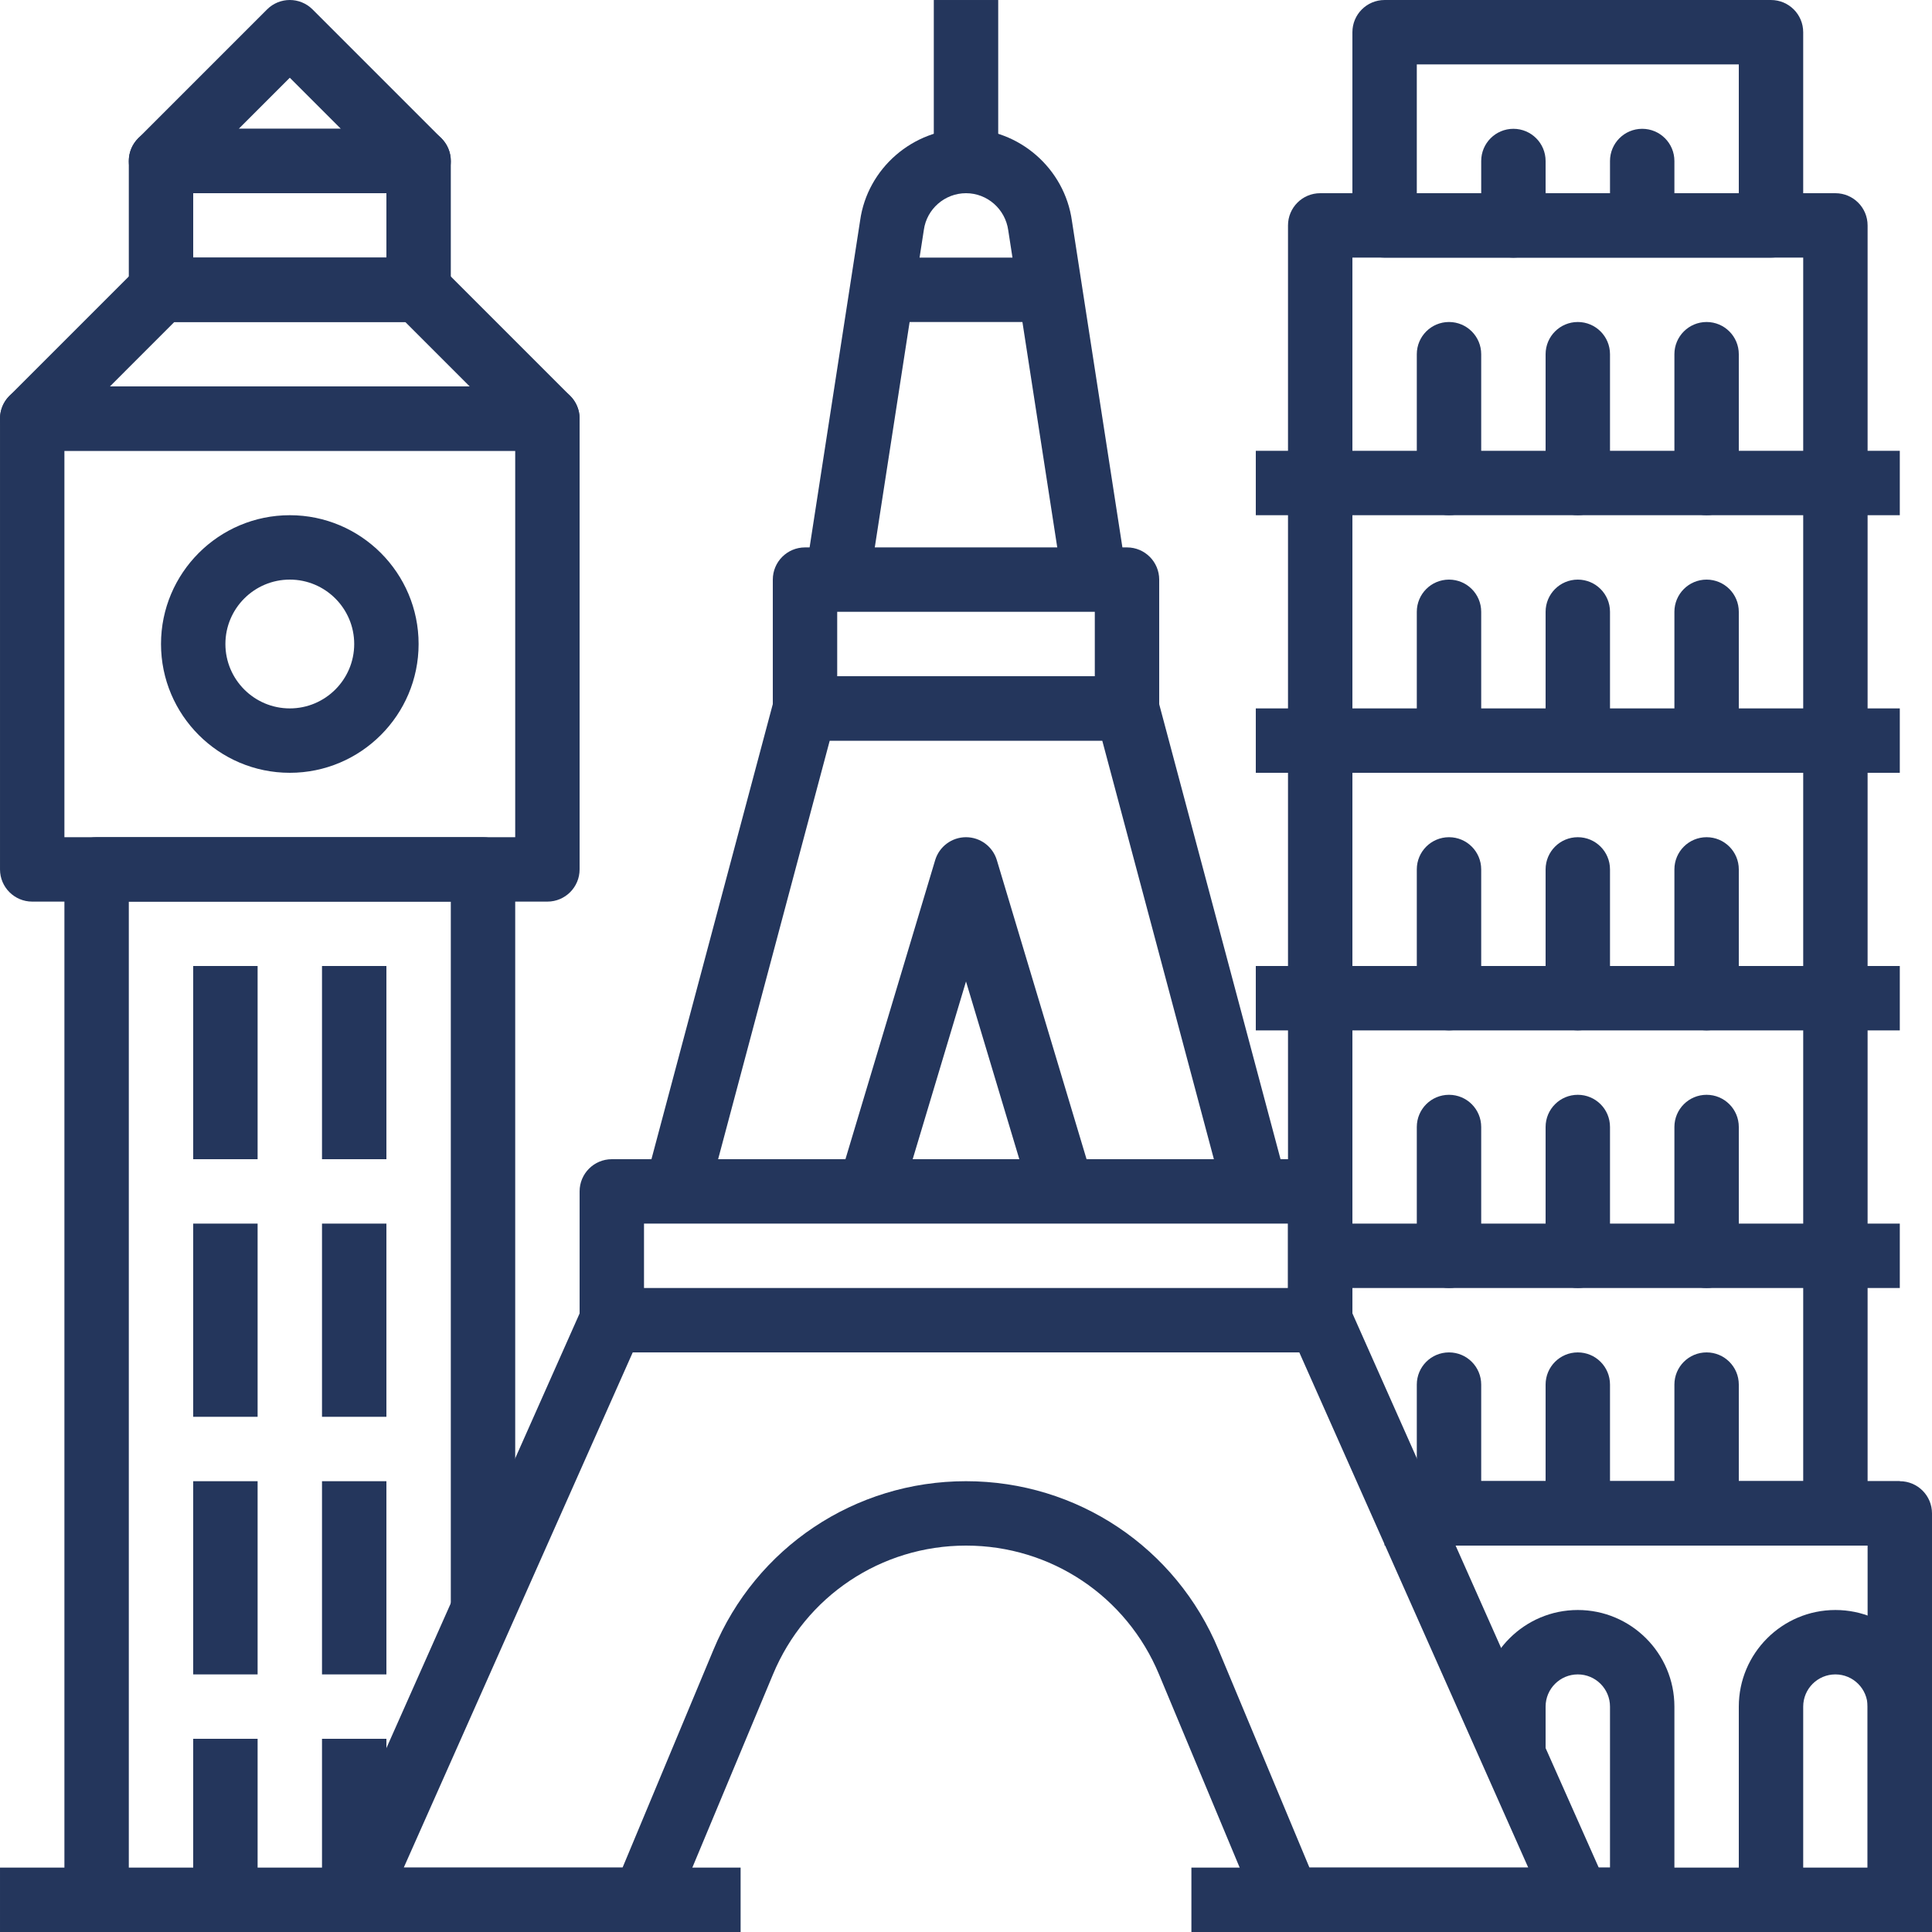
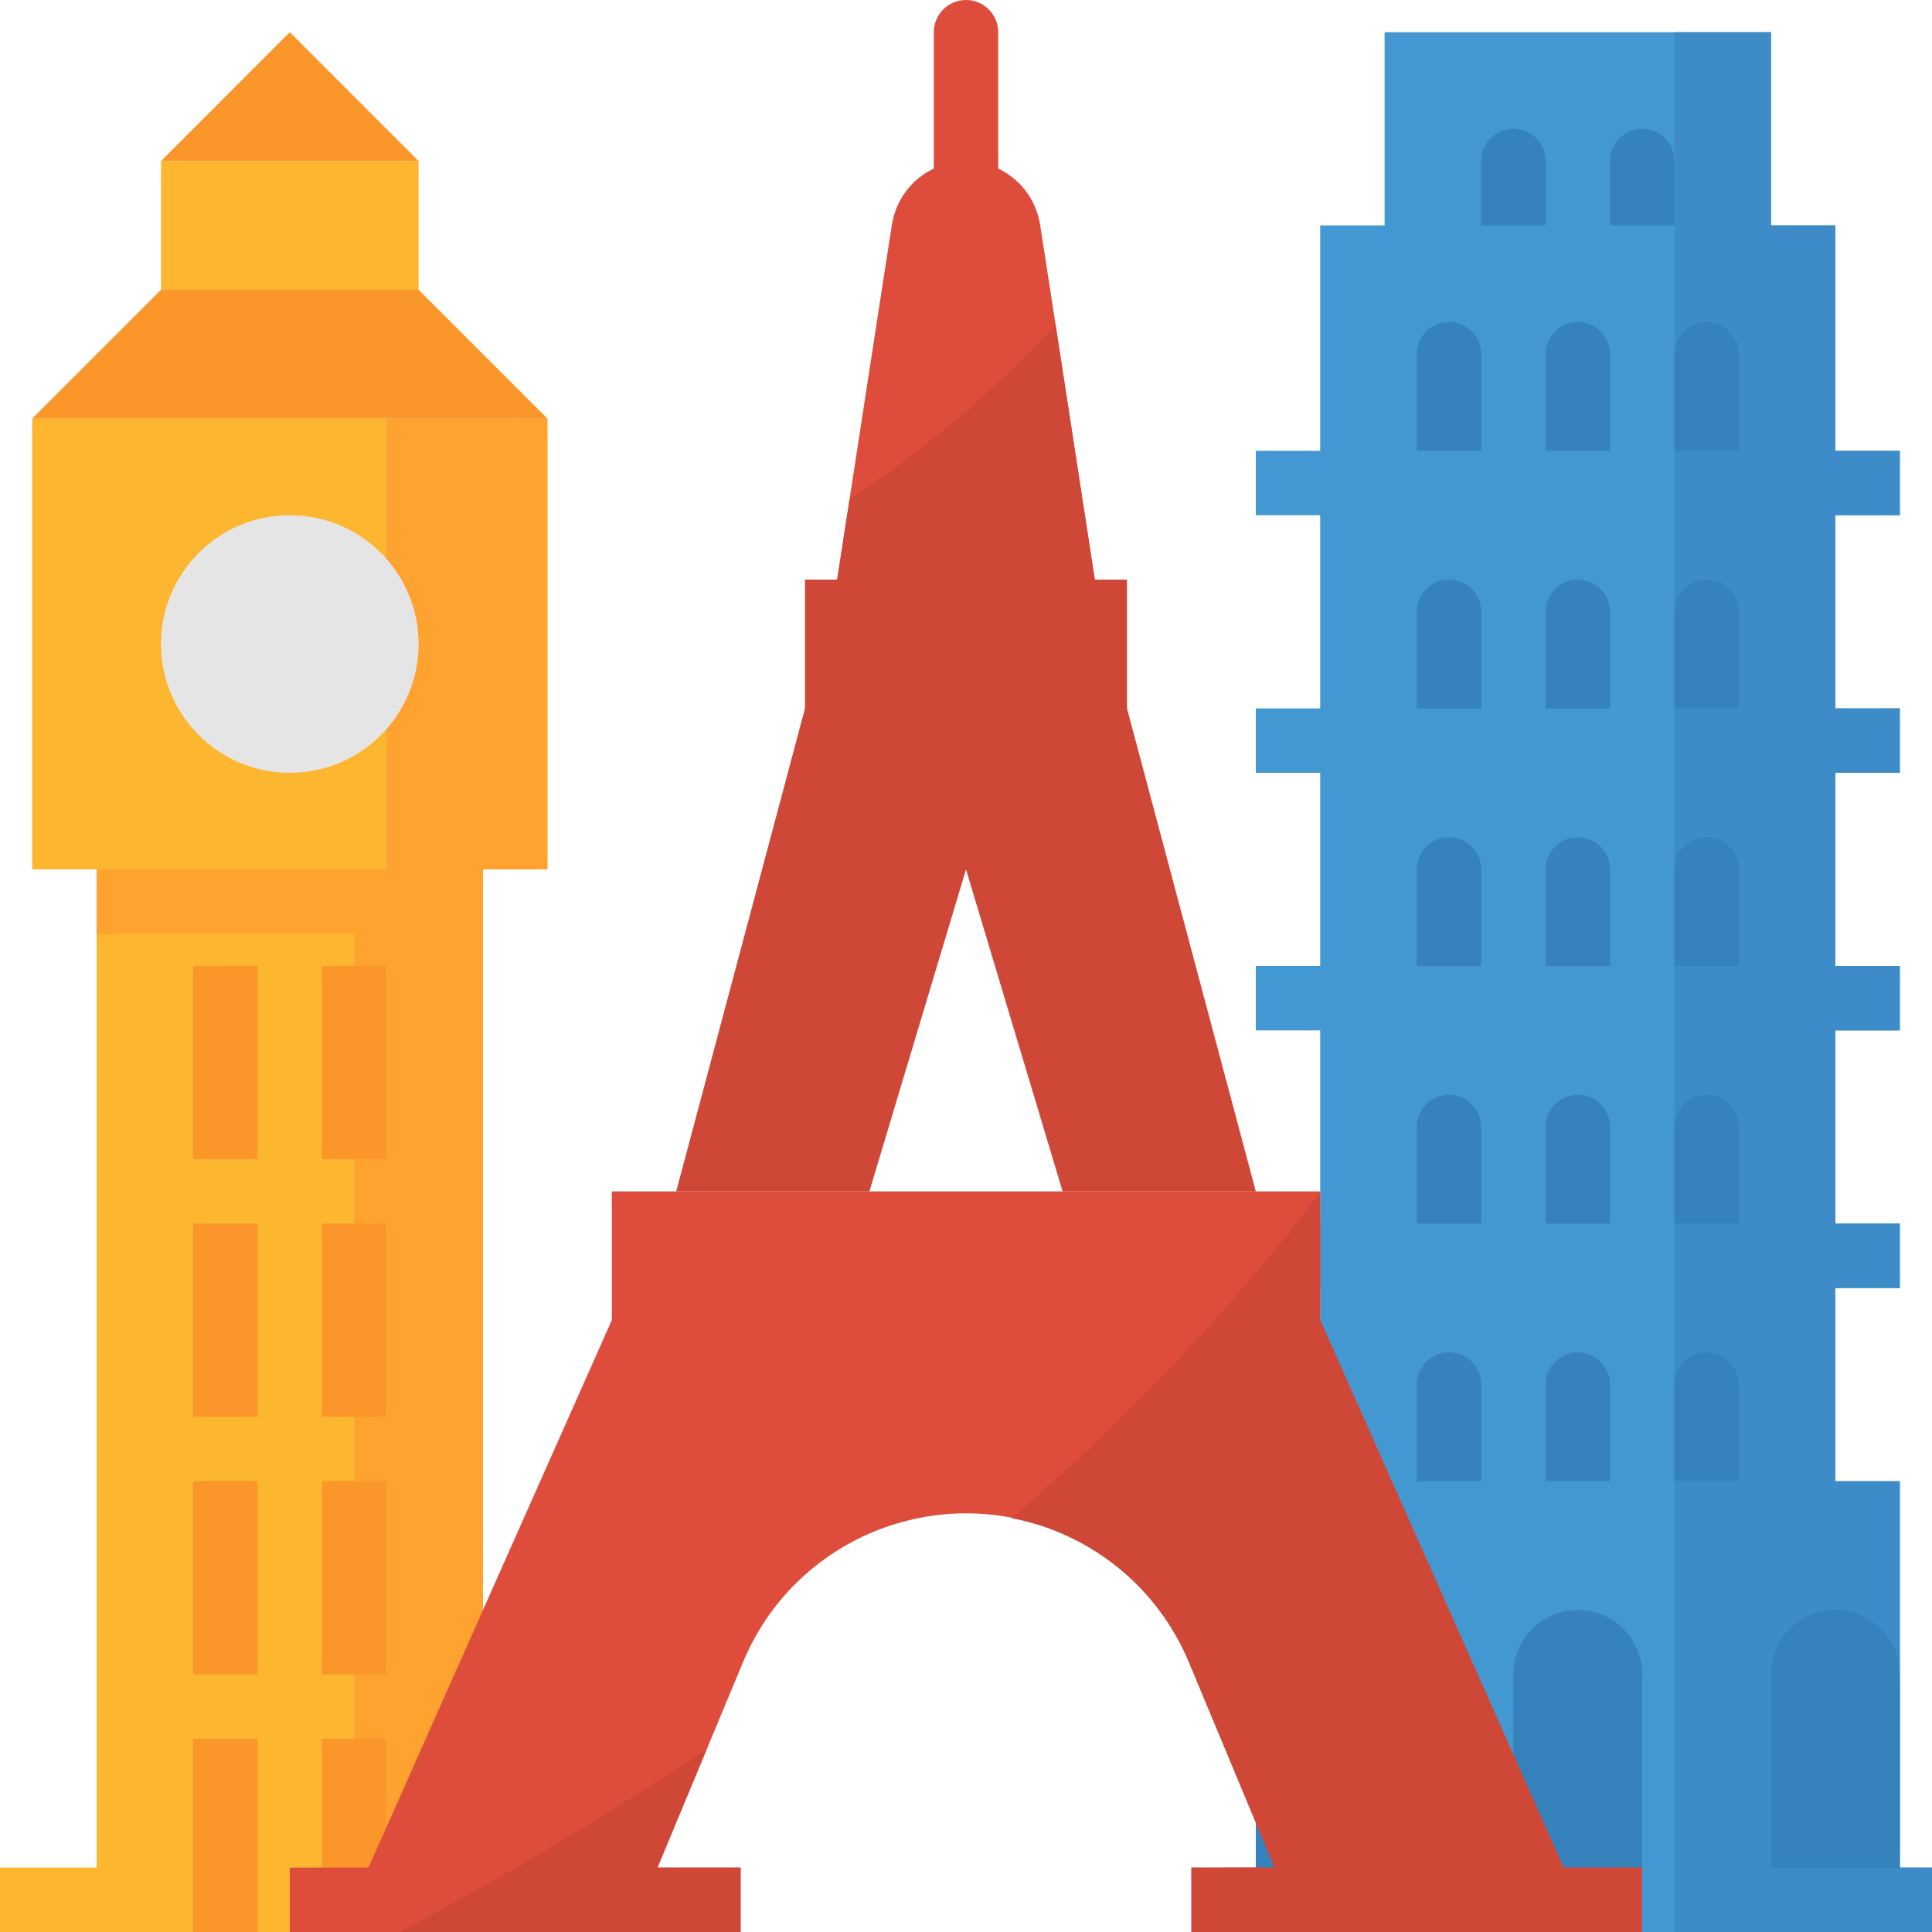
- <svg xmlns="http://www.w3.org/2000/svg" version="1.1" id="Capa_1" x="0px" y="0px" viewBox="0 0 512.002 512.002" style="enable-background:new 0 0 512.002 512.002;" xml:space="preserve" width="512px" height="512px">
+ <svg xmlns="http://www.w3.org/2000/svg" version="1.1" id="Capa_1" x="0px" y="0px" viewBox="0 0 512 512" style="enable-background:new 0 0 512 512;" xml:space="preserve">
+   <polygon style="fill:#4398D1;" points="503.467,494.933 503.467,409.6 503.467,401.067 503.467,392.533 486.4,392.533   486.4,341.333 503.467,341.333 503.467,324.267 486.4,324.267 486.4,273.067 503.467,273.067 503.467,256 486.4,256 486.4,204.8   503.467,204.8 503.467,187.733 486.4,187.733 486.4,136.533 503.467,136.533 503.467,119.467 486.4,119.467 486.4,59.733   469.333,59.733 469.333,8.533 366.933,8.533 366.933,59.733 349.867,59.733 349.867,119.467 332.8,119.467 332.8,136.533   349.867,136.533 349.867,187.733 332.8,187.733 332.8,204.8 349.867,204.8 349.867,256 332.8,256 332.8,273.067 349.867,273.067   349.867,324.267 332.8,324.267 332.8,341.333 349.867,341.333 349.867,392.533 332.8,392.533 332.8,401.067 332.8,409.6   332.8,494.933 324.267,494.933 324.267,512 512,512 512,494.933 " />
+   <polygon style="fill:#3E8CC7;" points="512,494.933 503.467,494.933 503.467,409.6 503.467,401.067 503.467,392.533 486.4,392.533   486.4,341.333 503.467,341.333 503.467,324.267 486.4,324.267 486.4,273.067 503.467,273.067 503.467,256 486.4,256 486.4,204.8   503.467,204.8 503.467,187.733 486.4,187.733 486.4,136.533 503.467,136.533 503.467,119.467 486.4,119.467 486.4,59.733   469.333,59.733 469.333,8.533 443.733,8.533 443.733,512 512,512 " />
  <g>
-     <g>
-       <path d="M425.935,500.004l-68.267-153.6c-1.374-3.089-4.42-5.069-7.799-5.069H162.135c-3.371,0-6.426,1.98-7.791,5.069    l-68.267,153.6c-1.178,2.637-0.93,5.692,0.64,8.115c1.57,2.423,4.267,3.883,7.151,3.883h76.8c3.439,0,6.554-2.065,7.876-5.248    l26.291-62.993c8.61-20.753,28.681-34.159,51.149-34.159c0.026-0.009,0.026-0.009,0.043,0c22.46,0,42.53,13.406,51.149,34.176    l26.283,62.976c1.323,3.183,4.437,5.248,7.876,5.248h76.8c2.893,0,5.589-1.459,7.159-3.883    C426.865,505.696,427.112,502.65,425.935,500.004z M347.018,494.935l-24.09-57.711c-11.264-27.145-37.521-44.689-66.91-44.689    c-0.017,0-0.026,0-0.043,0c-29.38,0-55.646,17.536-66.901,44.672l-24.09,57.728h-57.984l60.681-136.533H344.33l60.672,136.533    H347.018z" fill="#24365c" />
-     </g>
+     <path style="fill:#3582BD;" d="M426.667,93.867c0-4.71-3.823-8.533-8.533-8.533s-8.533,3.823-8.533,8.533v25.6h17.067V93.867z" />
+     <path style="fill:#3582BD;" d="M392.533,93.867c0-4.71-3.823-8.533-8.533-8.533s-8.533,3.823-8.533,8.533v25.6h17.067V93.867z" />
+     <path style="fill:#3582BD;" d="M460.8,93.867c0-4.71-3.823-8.533-8.533-8.533s-8.533,3.823-8.533,8.533v25.6H460.8V93.867z" />
+     <path style="fill:#3582BD;" d="M409.6,42.667c0-4.71-3.823-8.533-8.533-8.533s-8.533,3.823-8.533,8.533v17.067H409.6V42.667z" />
+     <path style="fill:#3582BD;" d="M443.733,42.667c0-4.71-3.823-8.533-8.533-8.533s-8.533,3.823-8.533,8.533v17.067h17.067V42.667z" />
+     <path style="fill:#3582BD;" d="M426.667,162.133c0-4.71-3.823-8.533-8.533-8.533s-8.533,3.823-8.533,8.533v25.6h17.067V162.133z" />
+     <path style="fill:#3582BD;" d="M392.533,162.133c0-4.71-3.823-8.533-8.533-8.533s-8.533,3.823-8.533,8.533v25.6h17.067V162.133z" />
+     <path style="fill:#3582BD;" d="M460.8,162.133c0-4.71-3.823-8.533-8.533-8.533s-8.533,3.823-8.533,8.533v25.6H460.8V162.133z" />
+     <path style="fill:#3582BD;" d="M426.667,230.4c0-4.71-3.823-8.533-8.533-8.533s-8.533,3.823-8.533,8.533V256h17.067V230.4z" />
+     <path style="fill:#3582BD;" d="M392.533,230.4c0-4.71-3.823-8.533-8.533-8.533s-8.533,3.823-8.533,8.533V256h17.067V230.4z" />
+     <path style="fill:#3582BD;" d="M460.8,230.4c0-4.71-3.823-8.533-8.533-8.533s-8.533,3.823-8.533,8.533V256H460.8V230.4z" />
+     <path style="fill:#3582BD;" d="M426.667,298.667c0-4.71-3.823-8.533-8.533-8.533s-8.533,3.823-8.533,8.533v25.6h17.067V298.667z" />
+     <path style="fill:#3582BD;" d="M392.533,298.667c0-4.71-3.823-8.533-8.533-8.533s-8.533,3.823-8.533,8.533v25.6h17.067V298.667z" />
+     <path style="fill:#3582BD;" d="M460.8,298.667c0-4.71-3.823-8.533-8.533-8.533s-8.533,3.823-8.533,8.533v25.6H460.8V298.667z" />
+     <path style="fill:#3582BD;" d="M426.667,366.933c0-4.71-3.823-8.533-8.533-8.533s-8.533,3.823-8.533,8.533v25.6h17.067V366.933z" />
+     <path style="fill:#3582BD;" d="M392.533,366.933c0-4.71-3.823-8.533-8.533-8.533s-8.533,3.823-8.533,8.533v25.6h17.067V366.933z" />
+     <path style="fill:#3582BD;" d="M460.8,366.933c0-4.71-3.823-8.533-8.533-8.533s-8.533,3.823-8.533,8.533v25.6H460.8V366.933z" />
+     <path style="fill:#3582BD;" d="M418.133,426.667c-9.429,0-17.067,7.637-17.067,17.067v51.2H435.2v-51.2   C435.2,434.304,427.563,426.667,418.133,426.667z" />
+     <path style="fill:#3582BD;" d="M486.4,426.667c-9.429,0-17.067,7.637-17.067,17.067v51.2h34.133v-51.2   C503.467,434.304,495.829,426.667,486.4,426.667z" />
+     <path style="fill:#3582BD;" d="M349.867,426.667c-9.429,0-17.067,7.637-17.067,17.067v51.2h34.133v-51.2   C366.933,434.304,359.296,426.667,349.867,426.667z" />
+   </g>
+   <rect y="494.933" style="fill:#FDB62F;" width="153.6" height="17.067" />
+   <rect x="93.867" y="494.933" style="fill:#FFA230;" width="59.733" height="17.067" />
+   <rect x="8.533" y="110.933" style="fill:#FDB62F;" width="136.533" height="119.467" />
+   <rect x="102.4" y="110.933" style="fill:#FFA230;" width="42.667" height="119.467" />
+   <polygon style="fill:#FA962A;" points="145.067,110.933 8.533,110.933 42.667,76.8 110.933,76.8 " />
+   <circle style="fill:#E5E5E5;" cx="76.8" cy="170.667" r="34.133" />
+   <rect x="25.6" y="230.4" style="fill:#FDB62F;" width="102.4" height="281.6" />
+   <rect x="93.867" y="230.4" style="fill:#FFA230;" width="34.133" height="281.6" />
+   <rect x="42.667" y="42.667" style="fill:#FDB62F;" width="68.267" height="34.133" />
+   <g>
+     <polygon style="fill:#FA962A;" points="42.667,42.667 76.8,8.533 110.933,42.667  " />
+     <rect x="51.2" y="256" style="fill:#FA962A;" width="17.067" height="51.2" />
+     <rect x="85.333" y="256" style="fill:#FA962A;" width="17.067" height="51.2" />
+     <rect x="51.2" y="460.8" style="fill:#FA962A;" width="17.067" height="51.2" />
+     <rect x="85.333" y="460.8" style="fill:#FA962A;" width="17.067" height="51.2" />
+     <rect x="51.2" y="392.533" style="fill:#FA962A;" width="17.067" height="51.2" />
+     <rect x="85.333" y="392.533" style="fill:#FA962A;" width="17.067" height="51.2" />
+     <rect x="51.2" y="324.267" style="fill:#FA962A;" width="17.067" height="51.2" />
+     <rect x="85.333" y="324.267" style="fill:#FA962A;" width="17.067" height="51.2" />
+   </g>
+   <rect x="25.6" y="230.4" style="fill:#FFA230;" width="102.4" height="17.067" />
+   <polygon style="fill:#CF4737;" points="298.667,187.733 298.667,153.6 213.333,153.6 213.333,187.733 179.2,315.733 230.4,315.733   256,230.4 281.6,315.733 332.8,315.733 " />
+   <g>
+     <path style="fill:#DE4C3C;" d="M278.315,76.8l-2.688-17.263c-1.007-6.485-5.163-12.058-11.093-14.865V8.533   C264.533,3.823,260.71,0,256,0c-4.71,0-8.533,3.823-8.533,8.533v36.139c-5.931,2.807-10.086,8.38-11.093,14.865L233.685,76.8   l-11.819,76.8h68.267L278.315,76.8z" />
+     <path style="fill:#DE4C3C;" d="M414.345,494.933l-64.478-145.067v-34.133H162.133v34.133L97.655,494.933H76.8V512h119.467v-17.067   h-22.042l22.699-54.485c13.594-32.623,51.063-48.051,83.695-34.458c15.582,6.494,27.964,18.876,34.458,34.458l22.699,54.485   h-22.042V512H435.2v-17.067H414.345z" />
  </g>
  <g>
-     <g>
-       <path d="M349.869,307.202H162.135c-4.71,0-8.533,3.814-8.533,8.533v34.133h17.067v-25.6h170.667v25.6h17.067v-34.133    C358.402,311.017,354.587,307.202,349.869,307.202z" fill="#24365c" />
-     </g>
-   </g>
-   <g>
-     <g>
-       <path d="M306.912,185.534c-0.99-3.729-4.378-6.332-8.243-6.332h-85.333c-3.866,0-7.253,2.603-8.252,6.332l-34.133,128    l16.495,4.403l32.444-121.668h72.218l32.452,121.668l16.486-4.403L306.912,185.534z" fill="#24365c" />
-     </g>
-   </g>
-   <g>
-     <g>
-       <path d="M264.177,227.953c-1.084-3.61-4.412-6.084-8.175-6.084c-3.763,0-7.091,2.475-8.175,6.084l-25.6,85.333l16.35,4.898    l17.425-58.086l17.425,58.086l16.35-4.898L264.177,227.953z" fill="#24365c" />
-     </g>
-   </g>
-   <g>
-     <g>
-       <path d="M298.669,145.069h-85.333c-4.71,0-8.533,3.823-8.533,8.533v34.133c0,4.71,3.823,8.533,8.533,8.533h85.333    c4.719,0,8.533-3.823,8.533-8.533v-34.133C307.202,148.892,303.387,145.069,298.669,145.069z M290.135,179.202h-68.267v-17.067    h68.267V179.202z" fill="#24365c" />
-     </g>
-   </g>
-   <g>
-     <g>
-       <path d="M284.077,58.566c-1.929-13.935-13.995-24.431-28.041-24.431c-0.017,0-0.034,0-0.051,0    c-14.054,0-26.12,10.496-28.04,24.294l-14.507,93.867l16.87,2.611l14.524-93.995c0.768-5.538,5.564-9.711,11.17-9.711    c0,0,0,0,0.009,0h0.009c5.589,0,10.394,4.173,11.179,9.839l14.507,93.867l16.862-2.611L284.077,58.566z" fill="#24365c" />
-     </g>
-   </g>
-   <g>
-     <g>
-       <rect x="247.469" y="0.002" width="17.067" height="42.667" fill="#24365c" />
-     </g>
-   </g>
-   <g>
-     <g>
-       <rect x="230.402" y="68.269" width="42.667" height="17.067" fill="#24365c" />
-     </g>
-   </g>
-   <g>
-     <g>
-       <rect x="0.002" y="494.935" width="196.267" height="17.067" fill="#24365c" />
-     </g>
-   </g>
-   <g>
-     <g>
-       <rect x="315.735" y="494.935" width="119.467" height="17.067" fill="#24365c" />
-     </g>
-   </g>
-   <g>
-     <g>
-       <path d="M145.069,102.402H8.535c-4.71,0-8.533,3.823-8.533,8.533v119.467c0,4.71,3.823,8.533,8.533,8.533h136.533    c4.71,0,8.533-3.823,8.533-8.533V110.935C153.602,106.225,149.779,102.402,145.069,102.402z M136.535,221.869H17.069v-102.4    h119.467V221.869z" fill="#24365c" />
-     </g>
-   </g>
-   <g>
-     <g>
-       <path d="M151.102,104.902l-34.133-34.133c-1.596-1.604-3.772-2.5-6.033-2.5H42.669c-2.261,0-4.437,0.896-6.033,2.5L2.502,104.902    c-2.44,2.441-3.174,6.11-1.852,9.301c1.323,3.183,4.437,5.265,7.885,5.265h136.533c3.448,0,6.562-2.082,7.885-5.265    C154.276,111.012,153.542,107.343,151.102,104.902z M29.135,102.402l17.067-17.067h61.201l17.067,17.067H29.135z" fill="#24365c" />
-     </g>
-   </g>
-   <g>
-     <g>
-       <path d="M76.802,136.535c-18.825,0-34.133,15.309-34.133,34.133s15.309,34.133,34.133,34.133s34.133-15.309,34.133-34.133    S95.626,136.535,76.802,136.535z M76.802,187.735c-9.412,0-17.067-7.654-17.067-17.067c0-9.412,7.654-17.067,17.067-17.067    c9.412,0,17.067,7.654,17.067,17.067C93.869,180.081,86.214,187.735,76.802,187.735z" fill="#24365c" />
-     </g>
-   </g>
-   <g>
-     <g>
-       <path d="M128.002,221.869h-102.4c-4.71,0-8.533,3.823-8.533,8.533v281.6h17.067V238.935h85.333v187.733h17.067V230.402    C136.535,225.692,132.712,221.869,128.002,221.869z" fill="#24365c" />
-     </g>
-   </g>
-   <g>
-     <g>
-       <path d="M110.935,34.135H42.669c-4.71,0-8.533,3.823-8.533,8.533v34.133c0,4.71,3.823,8.533,8.533,8.533h68.267    c4.71,0,8.533-3.823,8.533-8.533V42.669C119.469,37.958,115.646,34.135,110.935,34.135z M102.402,68.269h-51.2V51.202h51.2V68.269    z" fill="#24365c" />
-     </g>
-   </g>
-   <g>
-     <g>
-       <path d="M116.968,36.636L82.835,2.502c-3.337-3.336-8.73-3.336-12.066,0L36.635,36.636c-2.441,2.441-3.174,6.11-1.852,9.301    c1.323,3.183,4.437,5.265,7.885,5.265h68.267c3.447,0,6.562-2.082,7.885-5.265C120.143,42.746,119.409,39.076,116.968,36.636z     M63.268,34.135l13.534-13.534l13.534,13.534H63.268z" fill="#24365c" />
-     </g>
-   </g>
-   <g>
-     <g>
-       <rect x="51.202" y="256.002" width="17.067" height="51.2" fill="#24365c" />
-     </g>
-   </g>
-   <g>
-     <g>
-       <rect x="85.335" y="256.002" width="17.067" height="51.2" fill="#24365c" />
-     </g>
-   </g>
-   <g>
-     <g>
-       <rect x="51.202" y="460.802" width="17.067" height="51.2" fill="#24365c" />
-     </g>
-   </g>
-   <g>
-     <g>
-       <rect x="85.335" y="460.802" width="17.067" height="51.2" fill="#24365c" />
-     </g>
-   </g>
-   <g>
-     <g>
-       <rect x="51.202" y="392.535" width="17.067" height="51.2" fill="#24365c" />
-     </g>
-   </g>
-   <g>
-     <g>
-       <rect x="85.335" y="392.535" width="17.067" height="51.2" fill="#24365c" />
-     </g>
-   </g>
-   <g>
-     <g>
-       <rect x="51.202" y="324.269" width="17.067" height="51.2" fill="#24365c" />
-     </g>
-   </g>
-   <g>
-     <g>
-       <rect x="85.335" y="324.269" width="17.067" height="51.2" fill="#24365c" />
-     </g>
-   </g>
-   <g>
-     <g>
-       <path d="M486.402,51.202H349.869c-4.719,0-8.533,3.823-8.533,8.533v290.133h17.067v-281.6h119.467v324.267h-102.4v17.067h110.933    c4.719,0,8.533-3.814,8.533-8.533V59.735C494.935,55.025,491.121,51.202,486.402,51.202z" fill="#24365c" />
-     </g>
-   </g>
-   <g>
-     <g>
-       <rect x="332.802" y="119.469" width="170.667" height="17.067" fill="#24365c" />
-     </g>
-   </g>
-   <g>
-     <g>
-       <path d="M418.135,85.335c-4.719,0-8.533,3.823-8.533,8.533v34.133c0,4.71,3.814,8.533,8.533,8.533s8.533-3.823,8.533-8.533V93.869    C426.669,89.158,422.854,85.335,418.135,85.335z" fill="#24365c" />
-     </g>
-   </g>
-   <g>
-     <g>
-       <path d="M384.002,85.335c-4.719,0-8.533,3.823-8.533,8.533v34.133c0,4.71,3.814,8.533,8.533,8.533    c4.719,0,8.533-3.823,8.533-8.533V93.869C392.535,89.158,388.721,85.335,384.002,85.335z" fill="#24365c" />
-     </g>
-   </g>
-   <g>
-     <g>
-       <path d="M452.269,85.335c-4.719,0-8.533,3.823-8.533,8.533v34.133c0,4.71,3.814,8.533,8.533,8.533    c4.719,0,8.533-3.823,8.533-8.533V93.869C460.802,89.158,456.988,85.335,452.269,85.335z" fill="#24365c" />
-     </g>
-   </g>
-   <g>
-     <g>
-       <path d="M469.335,0.002h-102.4c-4.719,0-8.533,3.823-8.533,8.533v51.2c0,4.71,3.814,8.533,8.533,8.533h102.4    c4.719,0,8.533-3.823,8.533-8.533v-51.2C477.869,3.825,474.054,0.002,469.335,0.002z M460.802,51.202h-85.333V17.069h85.333    V51.202z" fill="#24365c" />
-     </g>
-   </g>
-   <g>
-     <g>
-       <path d="M401.069,34.135c-4.719,0-8.533,3.823-8.533,8.533v17.067c0,4.71,3.814,8.533,8.533,8.533    c4.719,0,8.533-3.823,8.533-8.533V42.669C409.602,37.958,405.788,34.135,401.069,34.135z" fill="#24365c" />
-     </g>
-   </g>
-   <g>
-     <g>
-       <path d="M435.202,34.135c-4.719,0-8.533,3.823-8.533,8.533v8.533c0,4.71,3.814,8.533,8.533,8.533s8.533-3.823,8.533-8.533v-8.533    C443.735,37.958,439.921,34.135,435.202,34.135z" fill="#24365c" />
-     </g>
-   </g>
-   <g>
-     <g>
-       <path d="M503.469,392.535h-128v17.067h119.467v102.4h17.067V401.069C512.002,396.35,508.188,392.535,503.469,392.535z" fill="#24365c" />
-     </g>
-   </g>
-   <g>
-     <g>
-       <path d="M418.135,426.669c-14.114,0-25.6,11.486-25.6,25.6v13.056h17.067v-13.056c0-4.71,3.823-8.533,8.533-8.533    s8.533,3.823,8.533,8.533v51.2h17.067v-51.2C443.735,438.155,432.249,426.669,418.135,426.669z" fill="#24365c" />
-     </g>
-   </g>
-   <g>
-     <g>
-       <rect x="418.135" y="494.935" width="85.333" height="17.067" fill="#24365c" />
-     </g>
-   </g>
-   <g>
-     <g>
-       <path d="M486.402,426.669c-14.114,0-25.6,11.486-25.6,25.6v51.2h17.067v-51.2c0-4.71,3.823-8.533,8.533-8.533    s8.533,3.823,8.533,8.533v51.2h17.067v-51.2C512.002,438.155,500.516,426.669,486.402,426.669z" fill="#24365c" />
-     </g>
-   </g>
-   <g>
-     <g>
-       <rect x="332.802" y="187.735" width="170.667" height="17.067" fill="#24365c" />
-     </g>
-   </g>
-   <g>
-     <g>
-       <path d="M418.135,153.602c-4.719,0-8.533,3.823-8.533,8.533v34.133c0,4.71,3.814,8.533,8.533,8.533s8.533-3.823,8.533-8.533    v-34.133C426.669,157.425,422.854,153.602,418.135,153.602z" fill="#24365c" />
-     </g>
-   </g>
-   <g>
-     <g>
-       <path d="M384.002,153.602c-4.719,0-8.533,3.823-8.533,8.533v34.133c0,4.71,3.814,8.533,8.533,8.533    c4.719,0,8.533-3.823,8.533-8.533v-34.133C392.535,157.425,388.721,153.602,384.002,153.602z" fill="#24365c" />
-     </g>
-   </g>
-   <g>
-     <g>
-       <path d="M452.269,153.602c-4.719,0-8.533,3.823-8.533,8.533v34.133c0,4.71,3.814,8.533,8.533,8.533    c4.719,0,8.533-3.823,8.533-8.533v-34.133C460.802,157.425,456.988,153.602,452.269,153.602z" fill="#24365c" />
-     </g>
-   </g>
-   <g>
-     <g>
-       <rect x="332.802" y="256.002" width="170.667" height="17.067" fill="#24365c" />
-     </g>
-   </g>
-   <g>
-     <g>
-       <path d="M418.135,221.869c-4.719,0-8.533,3.823-8.533,8.533v34.133c0,4.719,3.814,8.533,8.533,8.533s8.533-3.814,8.533-8.533    v-34.133C426.669,225.692,422.854,221.869,418.135,221.869z" fill="#24365c" />
-     </g>
-   </g>
-   <g>
-     <g>
-       <path d="M384.002,221.869c-4.719,0-8.533,3.823-8.533,8.533v34.133c0,4.719,3.814,8.533,8.533,8.533    c4.719,0,8.533-3.814,8.533-8.533v-34.133C392.535,225.692,388.721,221.869,384.002,221.869z" fill="#24365c" />
-     </g>
-   </g>
-   <g>
-     <g>
-       <path d="M452.269,221.869c-4.719,0-8.533,3.823-8.533,8.533v34.133c0,4.719,3.814,8.533,8.533,8.533    c4.719,0,8.533-3.814,8.533-8.533v-34.133C460.802,225.692,456.988,221.869,452.269,221.869z" fill="#24365c" />
-     </g>
-   </g>
-   <g>
-     <g>
-       <rect x="349.869" y="324.269" width="153.6" height="17.067" fill="#24365c" />
-     </g>
-   </g>
-   <g>
-     <g>
-       <path d="M418.135,290.135c-4.719,0-8.533,3.814-8.533,8.533v34.133c0,4.719,3.814,8.533,8.533,8.533s8.533-3.814,8.533-8.533    v-34.133C426.669,293.95,422.854,290.135,418.135,290.135z" fill="#24365c" />
-     </g>
-   </g>
-   <g>
-     <g>
-       <path d="M384.002,290.135c-4.719,0-8.533,3.814-8.533,8.533v34.133c0,4.719,3.814,8.533,8.533,8.533    c4.719,0,8.533-3.814,8.533-8.533v-34.133C392.535,293.95,388.721,290.135,384.002,290.135z" fill="#24365c" />
-     </g>
-   </g>
-   <g>
-     <g>
-       <path d="M452.269,290.135c-4.719,0-8.533,3.814-8.533,8.533v34.133c0,4.719,3.814,8.533,8.533,8.533    c4.719,0,8.533-3.814,8.533-8.533v-34.133C460.802,293.95,456.988,290.135,452.269,290.135z" fill="#24365c" />
-     </g>
-   </g>
-   <g>
-     <g>
-       <rect x="366.935" y="392.535" width="136.533" height="17.067" fill="#24365c" />
-     </g>
-   </g>
-   <g>
-     <g>
-       <path d="M418.135,358.402c-4.719,0-8.533,3.814-8.533,8.533v34.133c0,4.719,3.814,8.533,8.533,8.533s8.533-3.814,8.533-8.533    v-34.133C426.669,362.217,422.854,358.402,418.135,358.402z" fill="#24365c" />
-     </g>
-   </g>
-   <g>
-     <g>
-       <path d="M384.002,358.402c-4.719,0-8.533,3.814-8.533,8.533v34.133c0,4.719,3.814,8.533,8.533,8.533    c4.719,0,8.533-3.814,8.533-8.533v-34.133C392.535,362.217,388.721,358.402,384.002,358.402z" fill="#24365c" />
-     </g>
-   </g>
-   <g>
-     <g>
-       <path d="M452.269,358.402c-4.719,0-8.533,3.814-8.533,8.533v34.133c0,4.719,3.814,8.533,8.533,8.533    c4.719,0,8.533-3.814,8.533-8.533v-34.133C460.802,362.217,456.988,358.402,452.269,358.402z" fill="#24365c" />
-     </g>
+     <path style="fill:#CF4737;" d="M196.267,512v-17.067h-22.042l13.065-31.368c-29.397,19.541-57.463,35.755-81.34,48.435H196.267z" />
+     <path style="fill:#CF4737;" d="M414.345,494.933l-64.478-145.067v-33.715c-24.183,31.488-51.584,60.373-81.749,86.187   c21.035,4.028,38.656,18.33,46.933,38.084l22.724,54.511h-22.042V512H435.2v-17.067H414.345z" />
+     <path style="fill:#CF4737;" d="M225.126,132.395l-3.26,21.205h68.267l-10.385-67.507   C263.433,103.629,245.094,119.168,225.126,132.395z" />
  </g>
  <g>
</g>
  <g>
</g>
  <g>
</g>
  <g>
</g>
  <g>
</g>
  <g>
</g>
  <g>
</g>
  <g>
</g>
  <g>
</g>
  <g>
</g>
  <g>
</g>
  <g>
</g>
  <g>
</g>
  <g>
</g>
  <g>
</g>
</svg>
